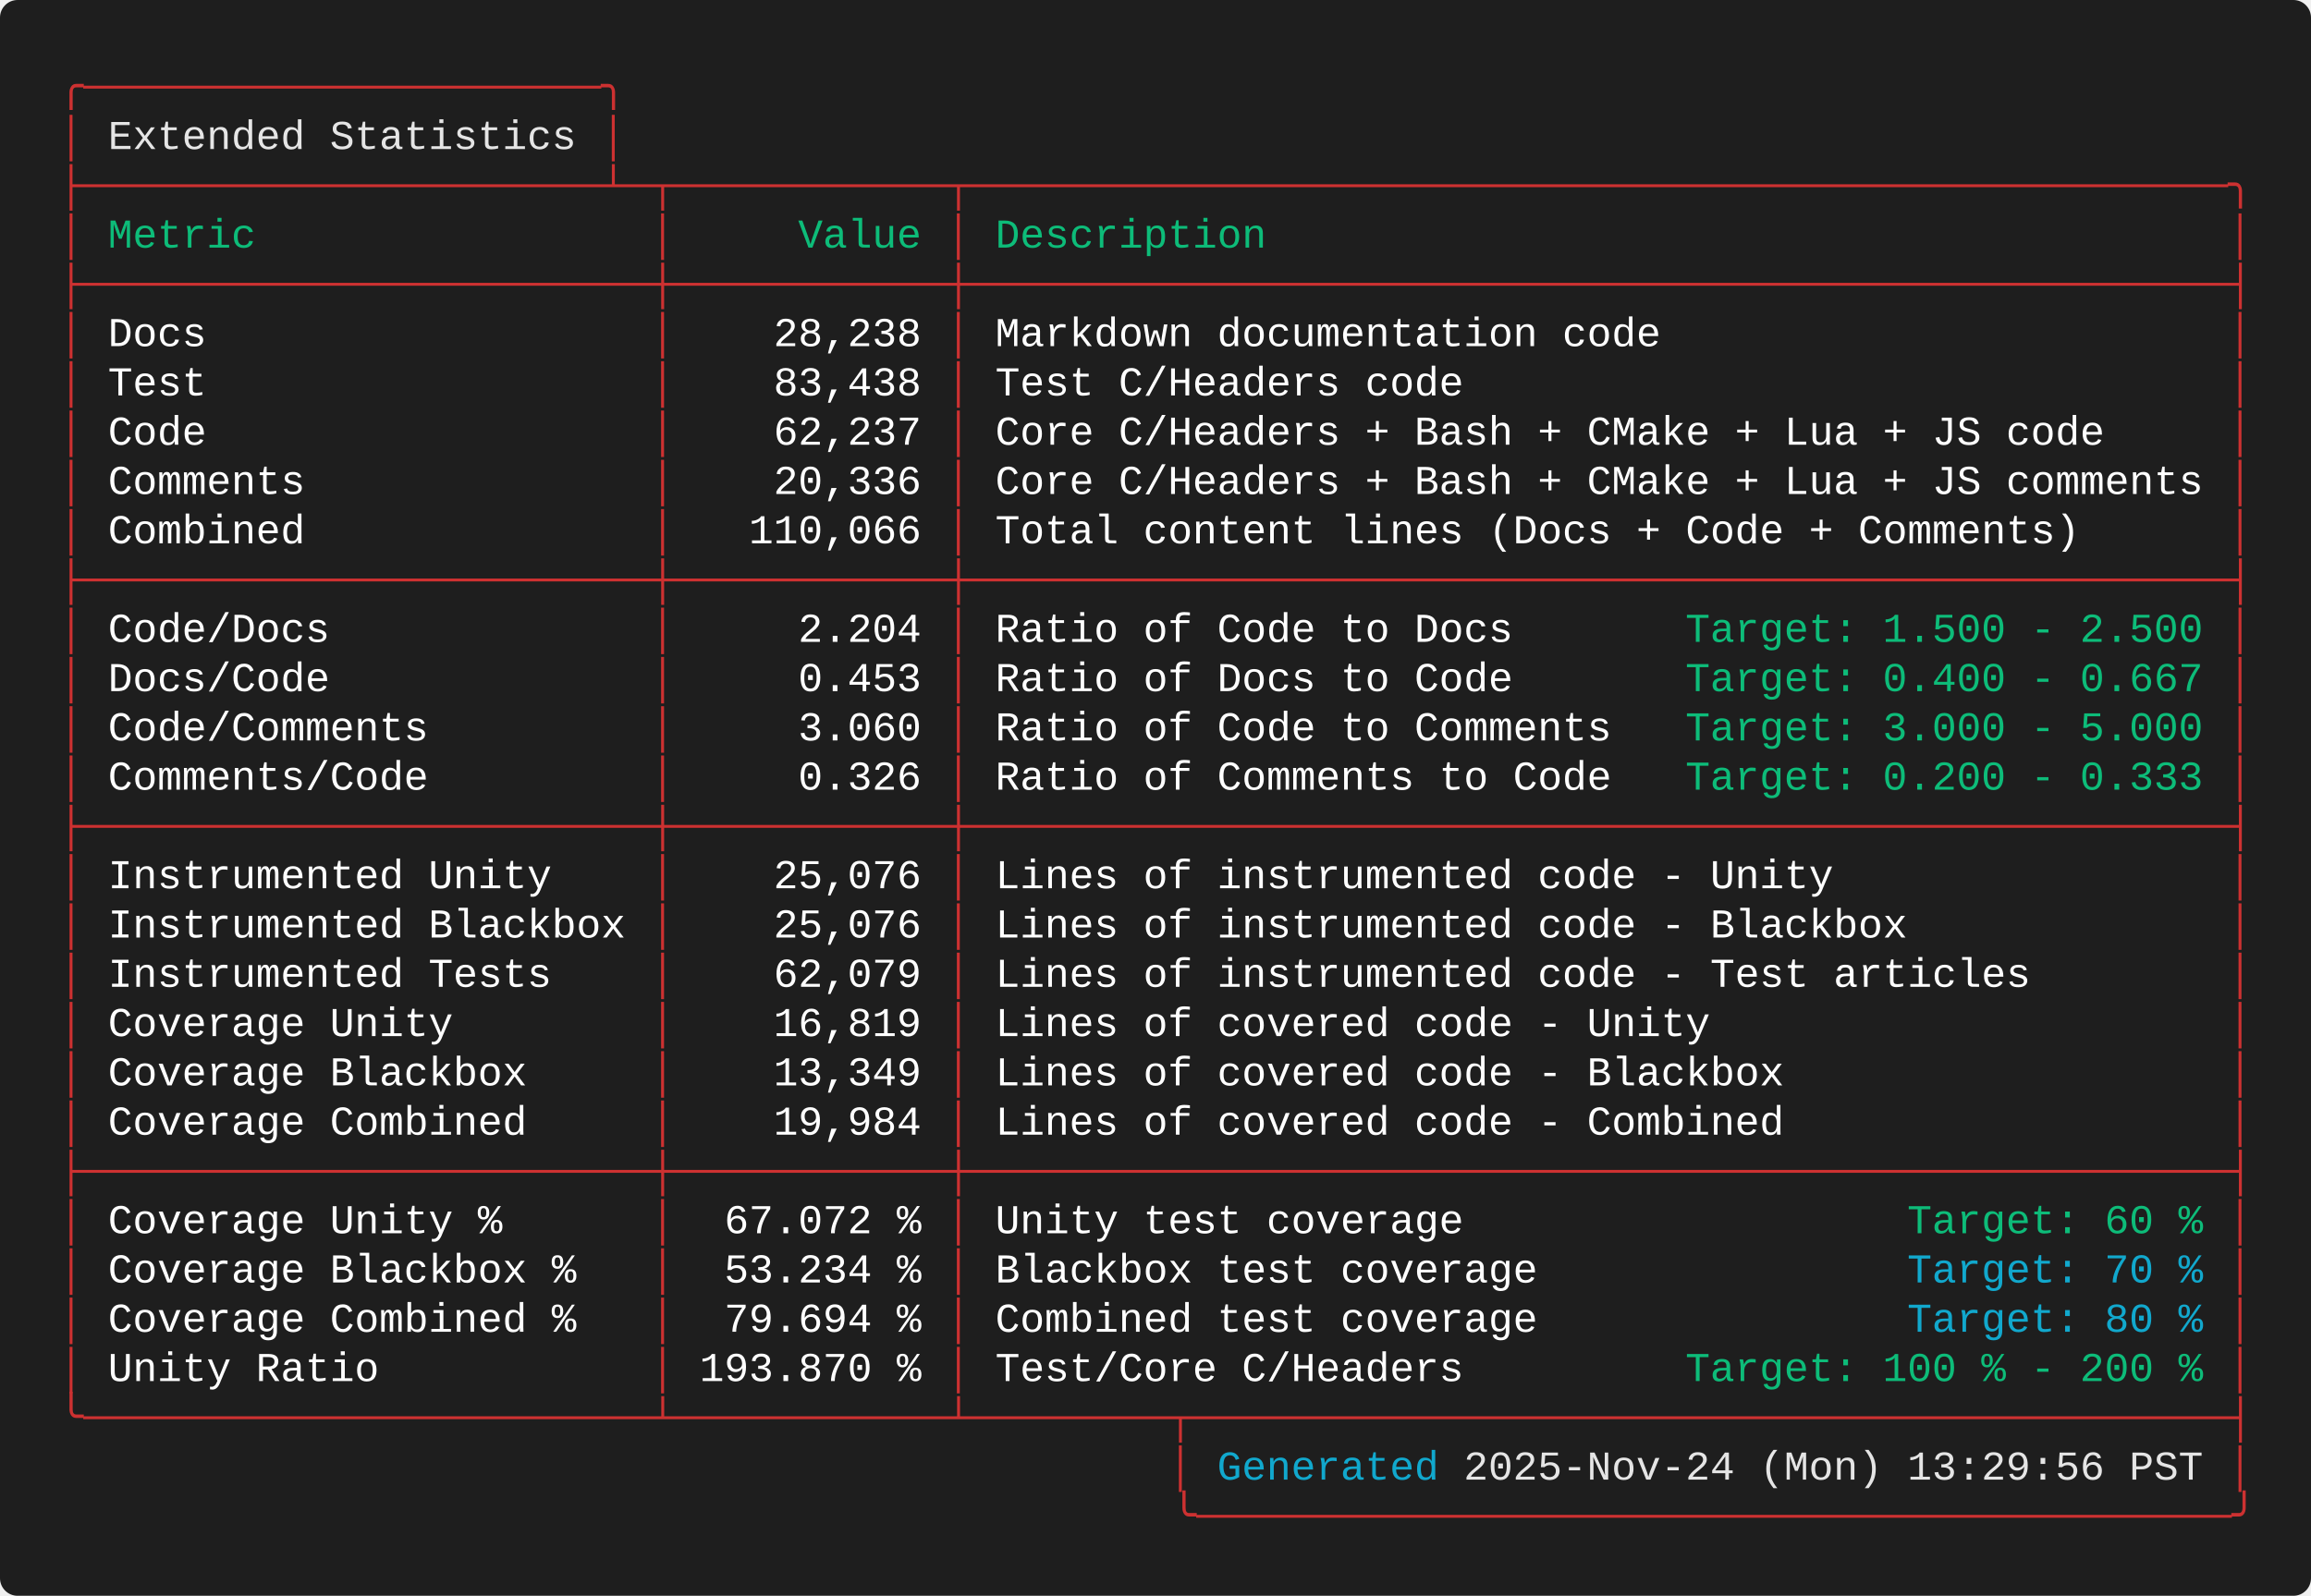
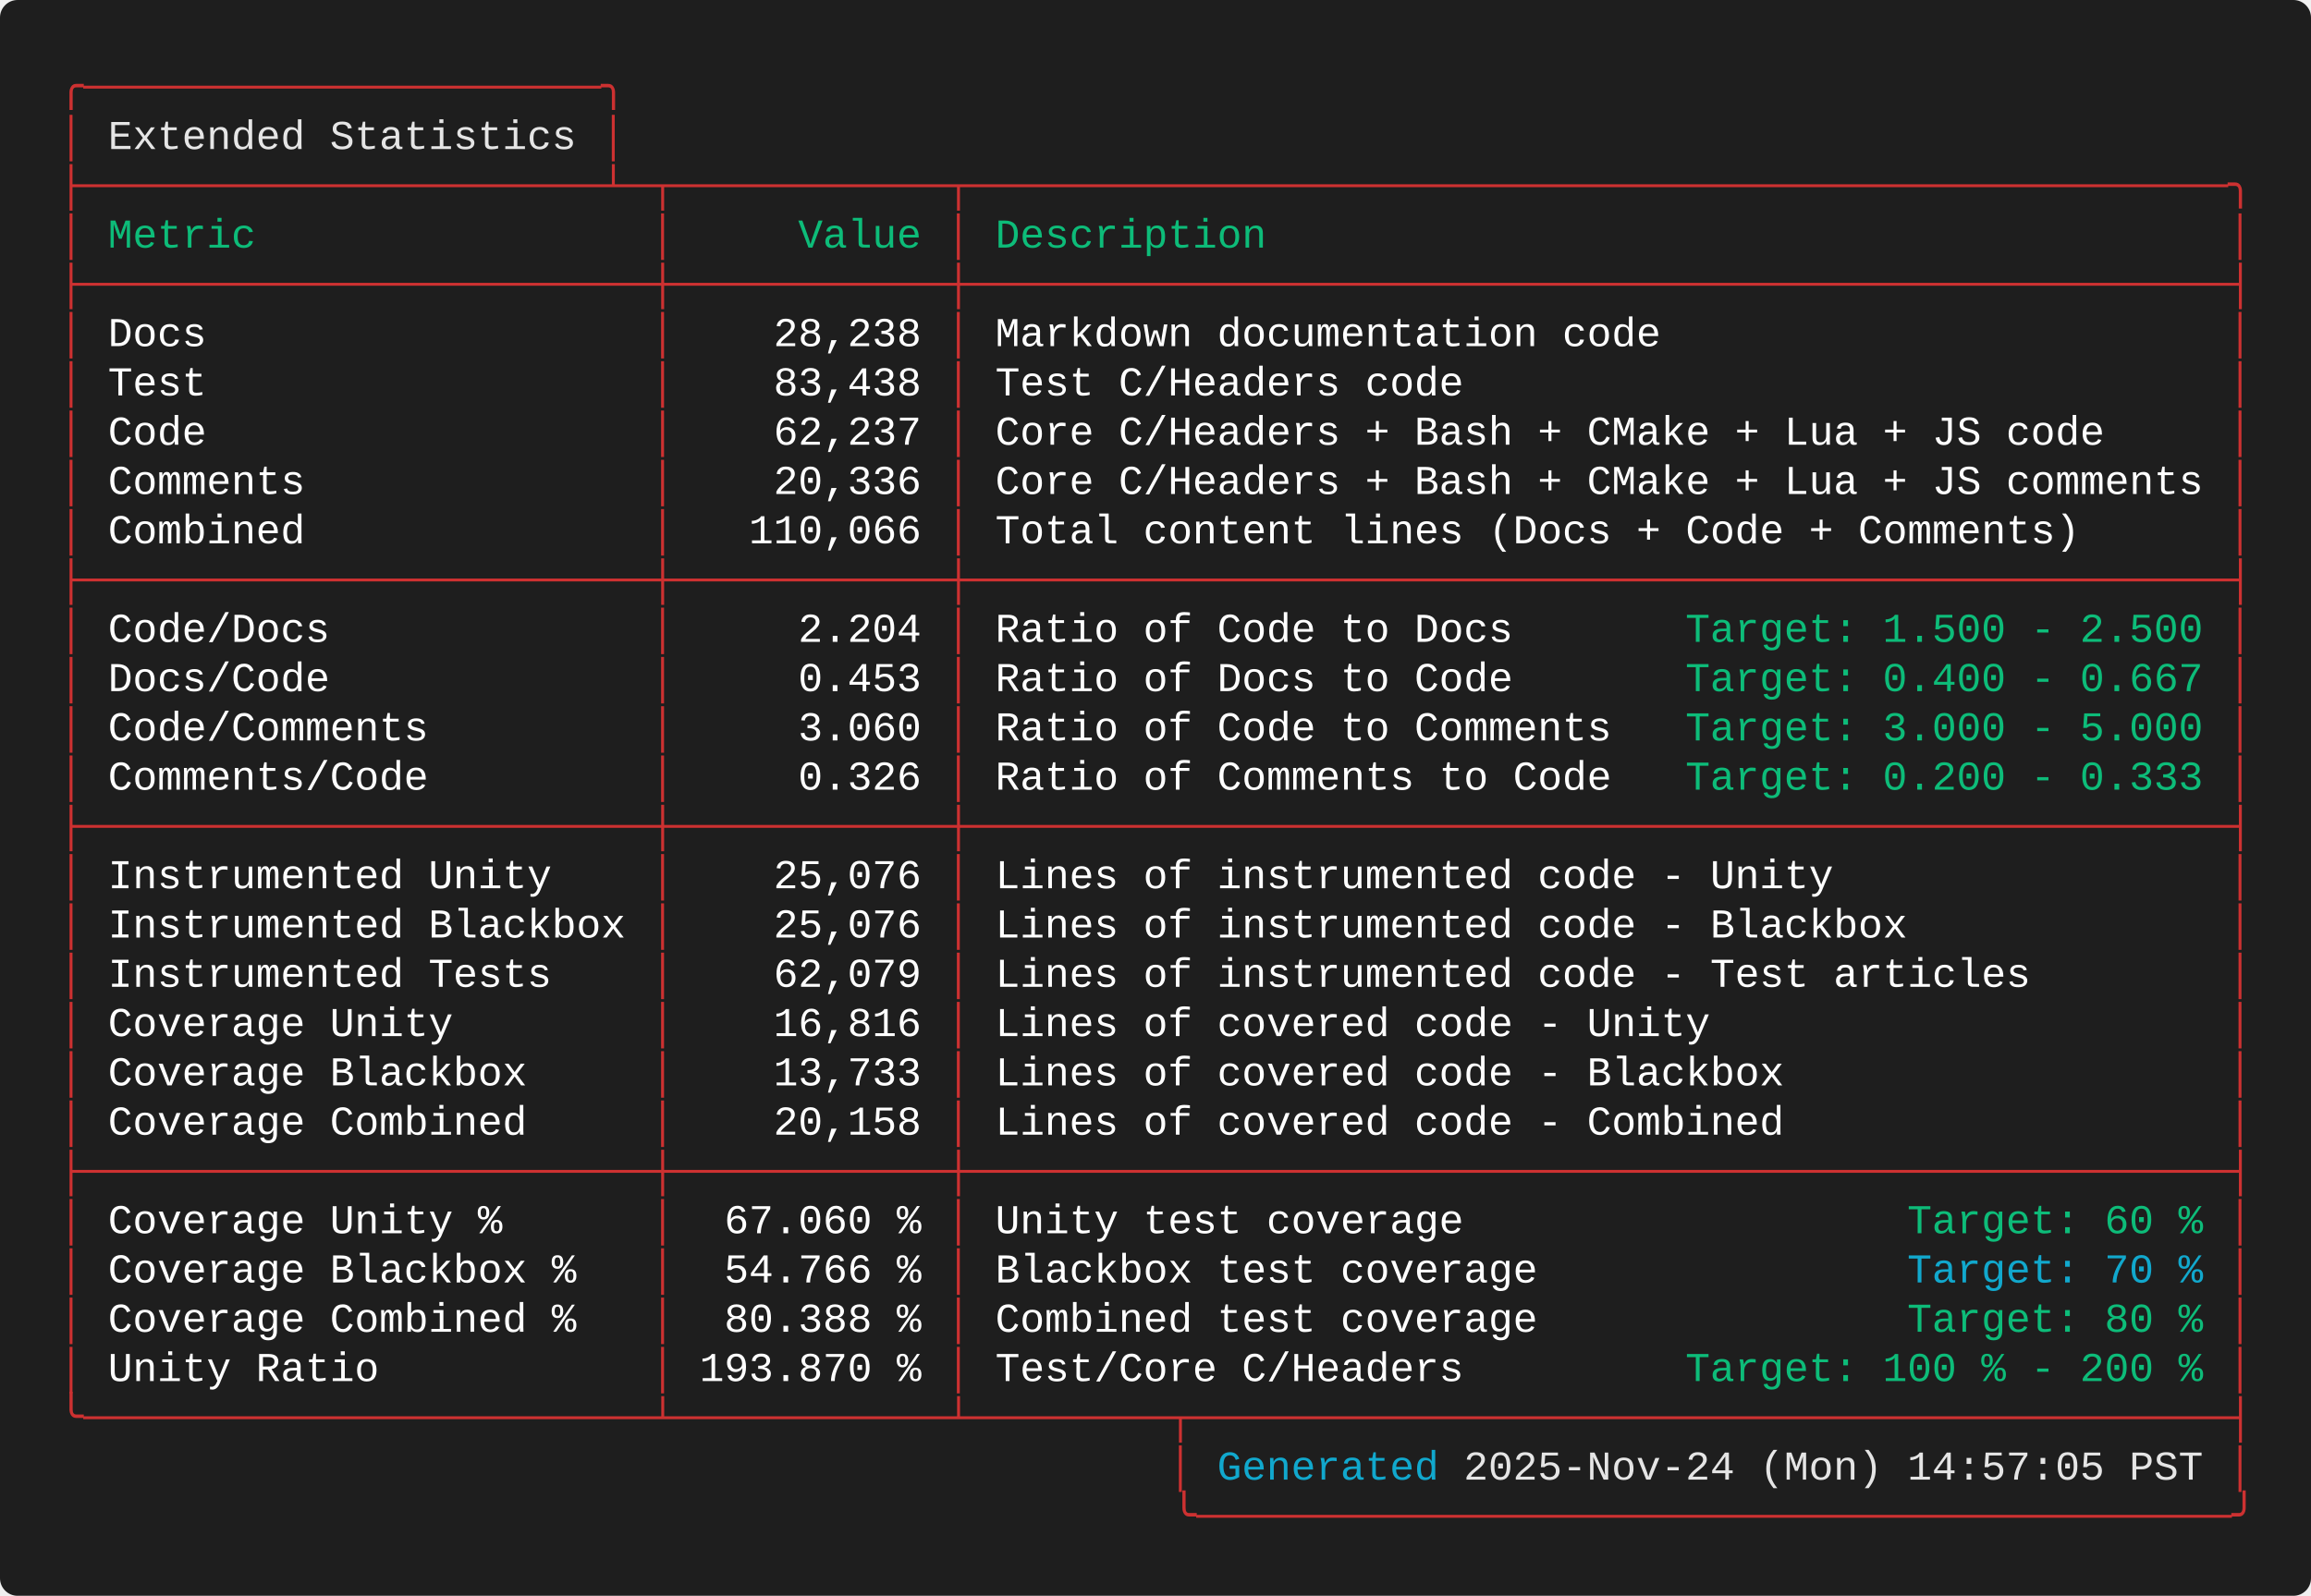
<svg xmlns="http://www.w3.org/2000/svg" width="787.60" height="544.00" viewBox="0 0 787.60 544.00">
  <defs>
    <style type="text/css">.terminal-text { font-family: 'Consolas', 'Consolas', 'Monaco', 'Courier New', monospace; }</style>
  </defs>
  <rect width="100%" height="100%" fill="#1e1e1e" rx="6" />
  <text x="20.00" y="34.00" font-size="14" class="terminal-text" xml:space="preserve" textLength="193.20" lengthAdjust="spacingAndGlyphs" fill="#cd3131">╭─────────────────────╮</text>
  <text x="20.00" y="50.80" font-size="14" class="terminal-text" xml:space="preserve" textLength="16.80" lengthAdjust="spacingAndGlyphs" fill="#cd3131">│ </text>
  <text x="36.80" y="50.80" font-size="14" class="terminal-text" xml:space="preserve" textLength="159.60" lengthAdjust="spacingAndGlyphs" fill="#e5e5e5">Extended Statistics</text>
  <text x="196.40" y="50.80" font-size="14" class="terminal-text" xml:space="preserve" textLength="8.40" lengthAdjust="spacingAndGlyphs" fill="#ffffff"> </text>
  <text x="204.80" y="50.80" font-size="14" class="terminal-text" xml:space="preserve" textLength="8.40" lengthAdjust="spacingAndGlyphs" fill="#cd3131">│</text>
  <text x="20.00" y="67.60" font-size="14" class="terminal-text" xml:space="preserve" textLength="747.60" lengthAdjust="spacingAndGlyphs" fill="#cd3131">├─────────────────────┴─┬───────────┬───────────────────────────────────────────────────╮</text>
  <text x="20.00" y="84.40" font-size="14" class="terminal-text" xml:space="preserve" textLength="8.40" lengthAdjust="spacingAndGlyphs" fill="#cd3131">│</text>
  <text x="28.40" y="84.40" font-size="14" class="terminal-text" xml:space="preserve" textLength="193.20" lengthAdjust="spacingAndGlyphs" fill="#0dbc79"> Metric                </text>
  <text x="221.60" y="84.40" font-size="14" class="terminal-text" xml:space="preserve" textLength="8.40" lengthAdjust="spacingAndGlyphs" fill="#cd3131">│</text>
  <text x="230.00" y="84.40" font-size="14" class="terminal-text" xml:space="preserve" textLength="92.40" lengthAdjust="spacingAndGlyphs" fill="#0dbc79">     Value </text>
  <text x="322.40" y="84.40" font-size="14" class="terminal-text" xml:space="preserve" textLength="8.40" lengthAdjust="spacingAndGlyphs" fill="#cd3131">│</text>
  <text x="330.80" y="84.40" font-size="14" class="terminal-text" xml:space="preserve" textLength="428.40" lengthAdjust="spacingAndGlyphs" fill="#0dbc79"> Description                                       </text>
  <text x="759.20" y="84.40" font-size="14" class="terminal-text" xml:space="preserve" textLength="8.40" lengthAdjust="spacingAndGlyphs" fill="#cd3131">│</text>
  <text x="20.00" y="101.20" font-size="14" class="terminal-text" xml:space="preserve" textLength="747.60" lengthAdjust="spacingAndGlyphs" fill="#cd3131">├───────────────────────┼───────────┼───────────────────────────────────────────────────┤</text>
  <text x="20.00" y="118.00" font-size="14" class="terminal-text" xml:space="preserve" textLength="8.40" lengthAdjust="spacingAndGlyphs" fill="#cd3131">│</text>
  <text x="28.40" y="118.00" font-size="14" class="terminal-text" xml:space="preserve" textLength="193.20" lengthAdjust="spacingAndGlyphs" fill="#ffffff"> Docs                  </text>
  <text x="221.60" y="118.00" font-size="14" class="terminal-text" xml:space="preserve" textLength="8.40" lengthAdjust="spacingAndGlyphs" fill="#cd3131">│</text>
  <text x="230.00" y="118.00" font-size="14" class="terminal-text" xml:space="preserve" textLength="92.40" lengthAdjust="spacingAndGlyphs" fill="#ffffff">    28,238 </text>
  <text x="322.40" y="118.00" font-size="14" class="terminal-text" xml:space="preserve" textLength="8.40" lengthAdjust="spacingAndGlyphs" fill="#cd3131">│</text>
  <text x="330.80" y="118.00" font-size="14" class="terminal-text" xml:space="preserve" textLength="428.40" lengthAdjust="spacingAndGlyphs" fill="#ffffff"> Markdown documentation code                       </text>
  <text x="759.20" y="118.00" font-size="14" class="terminal-text" xml:space="preserve" textLength="8.40" lengthAdjust="spacingAndGlyphs" fill="#cd3131">│</text>
  <text x="20.00" y="134.80" font-size="14" class="terminal-text" xml:space="preserve" textLength="8.40" lengthAdjust="spacingAndGlyphs" fill="#cd3131">│</text>
  <text x="28.40" y="134.80" font-size="14" class="terminal-text" xml:space="preserve" textLength="193.20" lengthAdjust="spacingAndGlyphs" fill="#ffffff"> Test                  </text>
  <text x="221.60" y="134.80" font-size="14" class="terminal-text" xml:space="preserve" textLength="8.40" lengthAdjust="spacingAndGlyphs" fill="#cd3131">│</text>
  <text x="230.00" y="134.80" font-size="14" class="terminal-text" xml:space="preserve" textLength="92.40" lengthAdjust="spacingAndGlyphs" fill="#ffffff">    83,438 </text>
  <text x="322.40" y="134.80" font-size="14" class="terminal-text" xml:space="preserve" textLength="8.40" lengthAdjust="spacingAndGlyphs" fill="#cd3131">│</text>
  <text x="330.80" y="134.80" font-size="14" class="terminal-text" xml:space="preserve" textLength="428.40" lengthAdjust="spacingAndGlyphs" fill="#ffffff"> Test C/Headers code                               </text>
  <text x="759.20" y="134.80" font-size="14" class="terminal-text" xml:space="preserve" textLength="8.40" lengthAdjust="spacingAndGlyphs" fill="#cd3131">│</text>
  <text x="20.00" y="151.60" font-size="14" class="terminal-text" xml:space="preserve" textLength="8.40" lengthAdjust="spacingAndGlyphs" fill="#cd3131">│</text>
  <text x="28.40" y="151.60" font-size="14" class="terminal-text" xml:space="preserve" textLength="193.20" lengthAdjust="spacingAndGlyphs" fill="#ffffff"> Code                  </text>
  <text x="221.60" y="151.60" font-size="14" class="terminal-text" xml:space="preserve" textLength="8.40" lengthAdjust="spacingAndGlyphs" fill="#cd3131">│</text>
  <text x="230.00" y="151.60" font-size="14" class="terminal-text" xml:space="preserve" textLength="92.40" lengthAdjust="spacingAndGlyphs" fill="#ffffff">    62,237 </text>
  <text x="322.40" y="151.60" font-size="14" class="terminal-text" xml:space="preserve" textLength="8.40" lengthAdjust="spacingAndGlyphs" fill="#cd3131">│</text>
  <text x="330.80" y="151.60" font-size="14" class="terminal-text" xml:space="preserve" textLength="428.40" lengthAdjust="spacingAndGlyphs" fill="#ffffff"> Core C/Headers + Bash + CMake + Lua + JS code     </text>
  <text x="759.20" y="151.60" font-size="14" class="terminal-text" xml:space="preserve" textLength="8.40" lengthAdjust="spacingAndGlyphs" fill="#cd3131">│</text>
  <text x="20.00" y="168.40" font-size="14" class="terminal-text" xml:space="preserve" textLength="8.40" lengthAdjust="spacingAndGlyphs" fill="#cd3131">│</text>
  <text x="28.40" y="168.40" font-size="14" class="terminal-text" xml:space="preserve" textLength="193.20" lengthAdjust="spacingAndGlyphs" fill="#ffffff"> Comments              </text>
  <text x="221.60" y="168.40" font-size="14" class="terminal-text" xml:space="preserve" textLength="8.40" lengthAdjust="spacingAndGlyphs" fill="#cd3131">│</text>
  <text x="230.00" y="168.40" font-size="14" class="terminal-text" xml:space="preserve" textLength="92.40" lengthAdjust="spacingAndGlyphs" fill="#ffffff">    20,336 </text>
  <text x="322.40" y="168.40" font-size="14" class="terminal-text" xml:space="preserve" textLength="8.40" lengthAdjust="spacingAndGlyphs" fill="#cd3131">│</text>
  <text x="330.80" y="168.40" font-size="14" class="terminal-text" xml:space="preserve" textLength="428.40" lengthAdjust="spacingAndGlyphs" fill="#ffffff"> Core C/Headers + Bash + CMake + Lua + JS comments </text>
  <text x="759.20" y="168.40" font-size="14" class="terminal-text" xml:space="preserve" textLength="8.40" lengthAdjust="spacingAndGlyphs" fill="#cd3131">│</text>
  <text x="20.00" y="185.20" font-size="14" class="terminal-text" xml:space="preserve" textLength="8.40" lengthAdjust="spacingAndGlyphs" fill="#cd3131">│</text>
  <text x="28.40" y="185.20" font-size="14" class="terminal-text" xml:space="preserve" textLength="193.20" lengthAdjust="spacingAndGlyphs" fill="#ffffff"> Combined              </text>
  <text x="221.60" y="185.20" font-size="14" class="terminal-text" xml:space="preserve" textLength="8.40" lengthAdjust="spacingAndGlyphs" fill="#cd3131">│</text>
  <text x="230.00" y="185.20" font-size="14" class="terminal-text" xml:space="preserve" textLength="92.40" lengthAdjust="spacingAndGlyphs" fill="#ffffff">   110,066 </text>
  <text x="322.40" y="185.20" font-size="14" class="terminal-text" xml:space="preserve" textLength="8.40" lengthAdjust="spacingAndGlyphs" fill="#cd3131">│</text>
  <text x="330.80" y="185.20" font-size="14" class="terminal-text" xml:space="preserve" textLength="428.40" lengthAdjust="spacingAndGlyphs" fill="#ffffff"> Total content lines (Docs + Code + Comments)      </text>
  <text x="759.20" y="185.20" font-size="14" class="terminal-text" xml:space="preserve" textLength="8.40" lengthAdjust="spacingAndGlyphs" fill="#cd3131">│</text>
  <text x="20.00" y="202.00" font-size="14" class="terminal-text" xml:space="preserve" textLength="747.60" lengthAdjust="spacingAndGlyphs" fill="#cd3131">├───────────────────────┼───────────┼───────────────────────────────────────────────────┤</text>
  <text x="20.00" y="218.80" font-size="14" class="terminal-text" xml:space="preserve" textLength="8.40" lengthAdjust="spacingAndGlyphs" fill="#cd3131">│</text>
  <text x="28.40" y="218.80" font-size="14" class="terminal-text" xml:space="preserve" textLength="193.20" lengthAdjust="spacingAndGlyphs" fill="#ffffff"> Code/Docs             </text>
  <text x="221.60" y="218.80" font-size="14" class="terminal-text" xml:space="preserve" textLength="8.40" lengthAdjust="spacingAndGlyphs" fill="#cd3131">│</text>
  <text x="230.00" y="218.80" font-size="14" class="terminal-text" xml:space="preserve" textLength="92.40" lengthAdjust="spacingAndGlyphs" fill="#ffffff">     2.204 </text>
  <text x="322.40" y="218.80" font-size="14" class="terminal-text" xml:space="preserve" textLength="8.40" lengthAdjust="spacingAndGlyphs" fill="#cd3131">│</text>
  <text x="330.80" y="218.80" font-size="14" class="terminal-text" xml:space="preserve" textLength="243.60" lengthAdjust="spacingAndGlyphs" fill="#ffffff"> Ratio of Code to Docs       </text>
  <text x="574.40" y="218.80" font-size="14" class="terminal-text" xml:space="preserve" textLength="176.40" lengthAdjust="spacingAndGlyphs" fill="#0dbc79">Target: 1.500 - 2.500</text>
  <text x="750.80" y="218.80" font-size="14" class="terminal-text" xml:space="preserve" textLength="8.40" lengthAdjust="spacingAndGlyphs" fill="#ffffff"> </text>
  <text x="759.20" y="218.80" font-size="14" class="terminal-text" xml:space="preserve" textLength="8.40" lengthAdjust="spacingAndGlyphs" fill="#cd3131">│</text>
  <text x="20.00" y="235.60" font-size="14" class="terminal-text" xml:space="preserve" textLength="8.40" lengthAdjust="spacingAndGlyphs" fill="#cd3131">│</text>
  <text x="28.40" y="235.60" font-size="14" class="terminal-text" xml:space="preserve" textLength="193.20" lengthAdjust="spacingAndGlyphs" fill="#ffffff"> Docs/Code             </text>
  <text x="221.60" y="235.60" font-size="14" class="terminal-text" xml:space="preserve" textLength="8.40" lengthAdjust="spacingAndGlyphs" fill="#cd3131">│</text>
  <text x="230.00" y="235.60" font-size="14" class="terminal-text" xml:space="preserve" textLength="92.40" lengthAdjust="spacingAndGlyphs" fill="#ffffff">     0.453 </text>
  <text x="322.40" y="235.60" font-size="14" class="terminal-text" xml:space="preserve" textLength="8.40" lengthAdjust="spacingAndGlyphs" fill="#cd3131">│</text>
  <text x="330.80" y="235.60" font-size="14" class="terminal-text" xml:space="preserve" textLength="243.60" lengthAdjust="spacingAndGlyphs" fill="#ffffff"> Ratio of Docs to Code       </text>
  <text x="574.40" y="235.60" font-size="14" class="terminal-text" xml:space="preserve" textLength="176.40" lengthAdjust="spacingAndGlyphs" fill="#0dbc79">Target: 0.400 - 0.667</text>
  <text x="750.80" y="235.60" font-size="14" class="terminal-text" xml:space="preserve" textLength="8.40" lengthAdjust="spacingAndGlyphs" fill="#ffffff"> </text>
  <text x="759.20" y="235.60" font-size="14" class="terminal-text" xml:space="preserve" textLength="8.40" lengthAdjust="spacingAndGlyphs" fill="#cd3131">│</text>
  <text x="20.00" y="252.40" font-size="14" class="terminal-text" xml:space="preserve" textLength="8.40" lengthAdjust="spacingAndGlyphs" fill="#cd3131">│</text>
  <text x="28.40" y="252.40" font-size="14" class="terminal-text" xml:space="preserve" textLength="193.20" lengthAdjust="spacingAndGlyphs" fill="#ffffff"> Code/Comments         </text>
  <text x="221.60" y="252.40" font-size="14" class="terminal-text" xml:space="preserve" textLength="8.40" lengthAdjust="spacingAndGlyphs" fill="#cd3131">│</text>
  <text x="230.00" y="252.40" font-size="14" class="terminal-text" xml:space="preserve" textLength="92.40" lengthAdjust="spacingAndGlyphs" fill="#ffffff">     3.060 </text>
  <text x="322.40" y="252.40" font-size="14" class="terminal-text" xml:space="preserve" textLength="8.40" lengthAdjust="spacingAndGlyphs" fill="#cd3131">│</text>
  <text x="330.80" y="252.40" font-size="14" class="terminal-text" xml:space="preserve" textLength="243.60" lengthAdjust="spacingAndGlyphs" fill="#ffffff"> Ratio of Code to Comments   </text>
  <text x="574.40" y="252.40" font-size="14" class="terminal-text" xml:space="preserve" textLength="176.40" lengthAdjust="spacingAndGlyphs" fill="#0dbc79">Target: 3.000 - 5.000</text>
  <text x="750.80" y="252.40" font-size="14" class="terminal-text" xml:space="preserve" textLength="8.40" lengthAdjust="spacingAndGlyphs" fill="#ffffff"> </text>
  <text x="759.20" y="252.40" font-size="14" class="terminal-text" xml:space="preserve" textLength="8.40" lengthAdjust="spacingAndGlyphs" fill="#cd3131">│</text>
  <text x="20.00" y="269.20" font-size="14" class="terminal-text" xml:space="preserve" textLength="8.40" lengthAdjust="spacingAndGlyphs" fill="#cd3131">│</text>
  <text x="28.40" y="269.20" font-size="14" class="terminal-text" xml:space="preserve" textLength="193.20" lengthAdjust="spacingAndGlyphs" fill="#ffffff"> Comments/Code         </text>
  <text x="221.60" y="269.20" font-size="14" class="terminal-text" xml:space="preserve" textLength="8.40" lengthAdjust="spacingAndGlyphs" fill="#cd3131">│</text>
  <text x="230.00" y="269.20" font-size="14" class="terminal-text" xml:space="preserve" textLength="92.40" lengthAdjust="spacingAndGlyphs" fill="#ffffff">     0.326 </text>
  <text x="322.40" y="269.20" font-size="14" class="terminal-text" xml:space="preserve" textLength="8.40" lengthAdjust="spacingAndGlyphs" fill="#cd3131">│</text>
  <text x="330.80" y="269.20" font-size="14" class="terminal-text" xml:space="preserve" textLength="243.60" lengthAdjust="spacingAndGlyphs" fill="#ffffff"> Ratio of Comments to Code   </text>
  <text x="574.40" y="269.20" font-size="14" class="terminal-text" xml:space="preserve" textLength="176.40" lengthAdjust="spacingAndGlyphs" fill="#0dbc79">Target: 0.200 - 0.333</text>
  <text x="750.80" y="269.20" font-size="14" class="terminal-text" xml:space="preserve" textLength="8.40" lengthAdjust="spacingAndGlyphs" fill="#ffffff"> </text>
  <text x="759.20" y="269.20" font-size="14" class="terminal-text" xml:space="preserve" textLength="8.40" lengthAdjust="spacingAndGlyphs" fill="#cd3131">│</text>
  <text x="20.00" y="286.00" font-size="14" class="terminal-text" xml:space="preserve" textLength="747.60" lengthAdjust="spacingAndGlyphs" fill="#cd3131">├───────────────────────┼───────────┼───────────────────────────────────────────────────┤</text>
  <text x="20.00" y="302.80" font-size="14" class="terminal-text" xml:space="preserve" textLength="8.40" lengthAdjust="spacingAndGlyphs" fill="#cd3131">│</text>
  <text x="28.40" y="302.80" font-size="14" class="terminal-text" xml:space="preserve" textLength="193.20" lengthAdjust="spacingAndGlyphs" fill="#ffffff"> Instrumented Unity    </text>
  <text x="221.60" y="302.80" font-size="14" class="terminal-text" xml:space="preserve" textLength="8.40" lengthAdjust="spacingAndGlyphs" fill="#cd3131">│</text>
  <text x="230.00" y="302.80" font-size="14" class="terminal-text" xml:space="preserve" textLength="92.40" lengthAdjust="spacingAndGlyphs" fill="#ffffff">    25,076 </text>
  <text x="322.40" y="302.80" font-size="14" class="terminal-text" xml:space="preserve" textLength="8.40" lengthAdjust="spacingAndGlyphs" fill="#cd3131">│</text>
  <text x="330.80" y="302.80" font-size="14" class="terminal-text" xml:space="preserve" textLength="428.40" lengthAdjust="spacingAndGlyphs" fill="#ffffff"> Lines of instrumented code - Unity                </text>
  <text x="759.20" y="302.80" font-size="14" class="terminal-text" xml:space="preserve" textLength="8.40" lengthAdjust="spacingAndGlyphs" fill="#cd3131">│</text>
  <text x="20.00" y="319.60" font-size="14" class="terminal-text" xml:space="preserve" textLength="8.40" lengthAdjust="spacingAndGlyphs" fill="#cd3131">│</text>
  <text x="28.40" y="319.60" font-size="14" class="terminal-text" xml:space="preserve" textLength="193.20" lengthAdjust="spacingAndGlyphs" fill="#ffffff"> Instrumented Blackbox </text>
  <text x="221.60" y="319.60" font-size="14" class="terminal-text" xml:space="preserve" textLength="8.40" lengthAdjust="spacingAndGlyphs" fill="#cd3131">│</text>
  <text x="230.00" y="319.60" font-size="14" class="terminal-text" xml:space="preserve" textLength="92.40" lengthAdjust="spacingAndGlyphs" fill="#ffffff">    25,076 </text>
  <text x="322.40" y="319.60" font-size="14" class="terminal-text" xml:space="preserve" textLength="8.40" lengthAdjust="spacingAndGlyphs" fill="#cd3131">│</text>
  <text x="330.80" y="319.60" font-size="14" class="terminal-text" xml:space="preserve" textLength="428.40" lengthAdjust="spacingAndGlyphs" fill="#ffffff"> Lines of instrumented code - Blackbox             </text>
  <text x="759.20" y="319.60" font-size="14" class="terminal-text" xml:space="preserve" textLength="8.40" lengthAdjust="spacingAndGlyphs" fill="#cd3131">│</text>
  <text x="20.00" y="336.40" font-size="14" class="terminal-text" xml:space="preserve" textLength="8.40" lengthAdjust="spacingAndGlyphs" fill="#cd3131">│</text>
  <text x="28.40" y="336.40" font-size="14" class="terminal-text" xml:space="preserve" textLength="193.20" lengthAdjust="spacingAndGlyphs" fill="#ffffff"> Instrumented Tests    </text>
  <text x="221.60" y="336.40" font-size="14" class="terminal-text" xml:space="preserve" textLength="8.40" lengthAdjust="spacingAndGlyphs" fill="#cd3131">│</text>
  <text x="230.00" y="336.40" font-size="14" class="terminal-text" xml:space="preserve" textLength="92.40" lengthAdjust="spacingAndGlyphs" fill="#ffffff">    62,079 </text>
  <text x="322.40" y="336.40" font-size="14" class="terminal-text" xml:space="preserve" textLength="8.40" lengthAdjust="spacingAndGlyphs" fill="#cd3131">│</text>
  <text x="330.80" y="336.40" font-size="14" class="terminal-text" xml:space="preserve" textLength="428.40" lengthAdjust="spacingAndGlyphs" fill="#ffffff"> Lines of instrumented code - Test articles        </text>
  <text x="759.20" y="336.40" font-size="14" class="terminal-text" xml:space="preserve" textLength="8.40" lengthAdjust="spacingAndGlyphs" fill="#cd3131">│</text>
  <text x="20.00" y="353.20" font-size="14" class="terminal-text" xml:space="preserve" textLength="8.40" lengthAdjust="spacingAndGlyphs" fill="#cd3131">│</text>
  <text x="28.40" y="353.20" font-size="14" class="terminal-text" xml:space="preserve" textLength="193.20" lengthAdjust="spacingAndGlyphs" fill="#ffffff"> Coverage Unity        </text>
  <text x="221.60" y="353.20" font-size="14" class="terminal-text" xml:space="preserve" textLength="8.40" lengthAdjust="spacingAndGlyphs" fill="#cd3131">│</text>
-   <text x="230.00" y="353.20" font-size="14" class="terminal-text" xml:space="preserve" textLength="92.40" lengthAdjust="spacingAndGlyphs" fill="#ffffff">    16,819 </text>
+   <text x="230.00" y="353.20" font-size="14" class="terminal-text" xml:space="preserve" textLength="92.40" lengthAdjust="spacingAndGlyphs" fill="#ffffff">    16,816 </text>
  <text x="322.40" y="353.20" font-size="14" class="terminal-text" xml:space="preserve" textLength="8.40" lengthAdjust="spacingAndGlyphs" fill="#cd3131">│</text>
  <text x="330.80" y="353.20" font-size="14" class="terminal-text" xml:space="preserve" textLength="428.40" lengthAdjust="spacingAndGlyphs" fill="#ffffff"> Lines of covered code - Unity                     </text>
  <text x="759.20" y="353.20" font-size="14" class="terminal-text" xml:space="preserve" textLength="8.40" lengthAdjust="spacingAndGlyphs" fill="#cd3131">│</text>
  <text x="20.00" y="370.00" font-size="14" class="terminal-text" xml:space="preserve" textLength="8.40" lengthAdjust="spacingAndGlyphs" fill="#cd3131">│</text>
  <text x="28.40" y="370.00" font-size="14" class="terminal-text" xml:space="preserve" textLength="193.20" lengthAdjust="spacingAndGlyphs" fill="#ffffff"> Coverage Blackbox     </text>
  <text x="221.60" y="370.00" font-size="14" class="terminal-text" xml:space="preserve" textLength="8.40" lengthAdjust="spacingAndGlyphs" fill="#cd3131">│</text>
-   <text x="230.00" y="370.00" font-size="14" class="terminal-text" xml:space="preserve" textLength="92.40" lengthAdjust="spacingAndGlyphs" fill="#ffffff">    13,349 </text>
+   <text x="230.00" y="370.00" font-size="14" class="terminal-text" xml:space="preserve" textLength="92.40" lengthAdjust="spacingAndGlyphs" fill="#ffffff">    13,733 </text>
  <text x="322.40" y="370.00" font-size="14" class="terminal-text" xml:space="preserve" textLength="8.40" lengthAdjust="spacingAndGlyphs" fill="#cd3131">│</text>
  <text x="330.80" y="370.00" font-size="14" class="terminal-text" xml:space="preserve" textLength="428.40" lengthAdjust="spacingAndGlyphs" fill="#ffffff"> Lines of covered code - Blackbox                  </text>
  <text x="759.20" y="370.00" font-size="14" class="terminal-text" xml:space="preserve" textLength="8.40" lengthAdjust="spacingAndGlyphs" fill="#cd3131">│</text>
  <text x="20.00" y="386.80" font-size="14" class="terminal-text" xml:space="preserve" textLength="8.40" lengthAdjust="spacingAndGlyphs" fill="#cd3131">│</text>
  <text x="28.40" y="386.80" font-size="14" class="terminal-text" xml:space="preserve" textLength="193.20" lengthAdjust="spacingAndGlyphs" fill="#ffffff"> Coverage Combined     </text>
  <text x="221.60" y="386.80" font-size="14" class="terminal-text" xml:space="preserve" textLength="8.40" lengthAdjust="spacingAndGlyphs" fill="#cd3131">│</text>
-   <text x="230.00" y="386.80" font-size="14" class="terminal-text" xml:space="preserve" textLength="92.40" lengthAdjust="spacingAndGlyphs" fill="#ffffff">    19,984 </text>
+   <text x="230.00" y="386.80" font-size="14" class="terminal-text" xml:space="preserve" textLength="92.40" lengthAdjust="spacingAndGlyphs" fill="#ffffff">    20,158 </text>
  <text x="322.40" y="386.80" font-size="14" class="terminal-text" xml:space="preserve" textLength="8.40" lengthAdjust="spacingAndGlyphs" fill="#cd3131">│</text>
  <text x="330.80" y="386.80" font-size="14" class="terminal-text" xml:space="preserve" textLength="428.40" lengthAdjust="spacingAndGlyphs" fill="#ffffff"> Lines of covered code - Combined                  </text>
  <text x="759.20" y="386.80" font-size="14" class="terminal-text" xml:space="preserve" textLength="8.40" lengthAdjust="spacingAndGlyphs" fill="#cd3131">│</text>
  <text x="20.00" y="403.60" font-size="14" class="terminal-text" xml:space="preserve" textLength="747.60" lengthAdjust="spacingAndGlyphs" fill="#cd3131">├───────────────────────┼───────────┼───────────────────────────────────────────────────┤</text>
  <text x="20.00" y="420.40" font-size="14" class="terminal-text" xml:space="preserve" textLength="8.40" lengthAdjust="spacingAndGlyphs" fill="#cd3131">│</text>
  <text x="28.40" y="420.40" font-size="14" class="terminal-text" xml:space="preserve" textLength="193.20" lengthAdjust="spacingAndGlyphs" fill="#ffffff"> Coverage Unity %      </text>
  <text x="221.60" y="420.40" font-size="14" class="terminal-text" xml:space="preserve" textLength="8.40" lengthAdjust="spacingAndGlyphs" fill="#cd3131">│</text>
-   <text x="230.00" y="420.40" font-size="14" class="terminal-text" xml:space="preserve" textLength="92.40" lengthAdjust="spacingAndGlyphs" fill="#ffffff">  67.072 % </text>
+   <text x="230.00" y="420.40" font-size="14" class="terminal-text" xml:space="preserve" textLength="92.40" lengthAdjust="spacingAndGlyphs" fill="#ffffff">  67.060 % </text>
  <text x="322.40" y="420.40" font-size="14" class="terminal-text" xml:space="preserve" textLength="8.40" lengthAdjust="spacingAndGlyphs" fill="#cd3131">│</text>
  <text x="330.80" y="420.40" font-size="14" class="terminal-text" xml:space="preserve" textLength="319.20" lengthAdjust="spacingAndGlyphs" fill="#ffffff"> Unity test coverage                  </text>
  <text x="650.00" y="420.40" font-size="14" class="terminal-text" xml:space="preserve" textLength="100.80" lengthAdjust="spacingAndGlyphs" fill="#0dbc79">Target: 60 %</text>
  <text x="750.80" y="420.40" font-size="14" class="terminal-text" xml:space="preserve" textLength="8.40" lengthAdjust="spacingAndGlyphs" fill="#ffffff"> </text>
  <text x="759.20" y="420.40" font-size="14" class="terminal-text" xml:space="preserve" textLength="8.40" lengthAdjust="spacingAndGlyphs" fill="#cd3131">│</text>
  <text x="20.00" y="437.20" font-size="14" class="terminal-text" xml:space="preserve" textLength="8.40" lengthAdjust="spacingAndGlyphs" fill="#cd3131">│</text>
  <text x="28.40" y="437.20" font-size="14" class="terminal-text" xml:space="preserve" textLength="193.20" lengthAdjust="spacingAndGlyphs" fill="#ffffff"> Coverage Blackbox %   </text>
  <text x="221.60" y="437.20" font-size="14" class="terminal-text" xml:space="preserve" textLength="8.40" lengthAdjust="spacingAndGlyphs" fill="#cd3131">│</text>
-   <text x="230.00" y="437.20" font-size="14" class="terminal-text" xml:space="preserve" textLength="92.40" lengthAdjust="spacingAndGlyphs" fill="#ffffff">  53.234 % </text>
+   <text x="230.00" y="437.20" font-size="14" class="terminal-text" xml:space="preserve" textLength="92.40" lengthAdjust="spacingAndGlyphs" fill="#ffffff">  54.766 % </text>
  <text x="322.40" y="437.20" font-size="14" class="terminal-text" xml:space="preserve" textLength="8.40" lengthAdjust="spacingAndGlyphs" fill="#cd3131">│</text>
  <text x="330.80" y="437.20" font-size="14" class="terminal-text" xml:space="preserve" textLength="319.20" lengthAdjust="spacingAndGlyphs" fill="#ffffff"> Blackbox test coverage               </text>
  <text x="650.00" y="437.20" font-size="14" class="terminal-text" xml:space="preserve" textLength="100.80" lengthAdjust="spacingAndGlyphs" fill="#11a8cd">Target: 70 %</text>
  <text x="750.80" y="437.20" font-size="14" class="terminal-text" xml:space="preserve" textLength="8.40" lengthAdjust="spacingAndGlyphs" fill="#ffffff"> </text>
  <text x="759.20" y="437.20" font-size="14" class="terminal-text" xml:space="preserve" textLength="8.40" lengthAdjust="spacingAndGlyphs" fill="#cd3131">│</text>
  <text x="20.00" y="454.00" font-size="14" class="terminal-text" xml:space="preserve" textLength="8.40" lengthAdjust="spacingAndGlyphs" fill="#cd3131">│</text>
  <text x="28.40" y="454.00" font-size="14" class="terminal-text" xml:space="preserve" textLength="193.20" lengthAdjust="spacingAndGlyphs" fill="#ffffff"> Coverage Combined %   </text>
  <text x="221.60" y="454.00" font-size="14" class="terminal-text" xml:space="preserve" textLength="8.40" lengthAdjust="spacingAndGlyphs" fill="#cd3131">│</text>
-   <text x="230.00" y="454.00" font-size="14" class="terminal-text" xml:space="preserve" textLength="92.40" lengthAdjust="spacingAndGlyphs" fill="#ffffff">  79.694 % </text>
+   <text x="230.00" y="454.00" font-size="14" class="terminal-text" xml:space="preserve" textLength="92.40" lengthAdjust="spacingAndGlyphs" fill="#ffffff">  80.388 % </text>
  <text x="322.40" y="454.00" font-size="14" class="terminal-text" xml:space="preserve" textLength="8.40" lengthAdjust="spacingAndGlyphs" fill="#cd3131">│</text>
  <text x="330.80" y="454.00" font-size="14" class="terminal-text" xml:space="preserve" textLength="319.20" lengthAdjust="spacingAndGlyphs" fill="#ffffff"> Combined test coverage               </text>
-   <text x="650.00" y="454.00" font-size="14" class="terminal-text" xml:space="preserve" textLength="100.80" lengthAdjust="spacingAndGlyphs" fill="#11a8cd">Target: 80 %</text>
+   <text x="650.00" y="454.00" font-size="14" class="terminal-text" xml:space="preserve" textLength="100.80" lengthAdjust="spacingAndGlyphs" fill="#0dbc79">Target: 80 %</text>
  <text x="750.80" y="454.00" font-size="14" class="terminal-text" xml:space="preserve" textLength="8.40" lengthAdjust="spacingAndGlyphs" fill="#ffffff"> </text>
  <text x="759.20" y="454.00" font-size="14" class="terminal-text" xml:space="preserve" textLength="8.40" lengthAdjust="spacingAndGlyphs" fill="#cd3131">│</text>
  <text x="20.00" y="470.80" font-size="14" class="terminal-text" xml:space="preserve" textLength="8.40" lengthAdjust="spacingAndGlyphs" fill="#cd3131">│</text>
  <text x="28.40" y="470.80" font-size="14" class="terminal-text" xml:space="preserve" textLength="193.20" lengthAdjust="spacingAndGlyphs" fill="#ffffff"> Unity Ratio           </text>
  <text x="221.60" y="470.80" font-size="14" class="terminal-text" xml:space="preserve" textLength="8.40" lengthAdjust="spacingAndGlyphs" fill="#cd3131">│</text>
  <text x="230.00" y="470.80" font-size="14" class="terminal-text" xml:space="preserve" textLength="92.40" lengthAdjust="spacingAndGlyphs" fill="#ffffff"> 193.870 % </text>
  <text x="322.40" y="470.80" font-size="14" class="terminal-text" xml:space="preserve" textLength="8.40" lengthAdjust="spacingAndGlyphs" fill="#cd3131">│</text>
  <text x="330.80" y="470.80" font-size="14" class="terminal-text" xml:space="preserve" textLength="243.60" lengthAdjust="spacingAndGlyphs" fill="#ffffff"> Test/Core C/Headers         </text>
  <text x="574.40" y="470.80" font-size="14" class="terminal-text" xml:space="preserve" textLength="176.40" lengthAdjust="spacingAndGlyphs" fill="#0dbc79">Target: 100 % - 200 %</text>
  <text x="750.80" y="470.80" font-size="14" class="terminal-text" xml:space="preserve" textLength="8.40" lengthAdjust="spacingAndGlyphs" fill="#ffffff"> </text>
  <text x="759.20" y="470.80" font-size="14" class="terminal-text" xml:space="preserve" textLength="8.40" lengthAdjust="spacingAndGlyphs" fill="#cd3131">│</text>
  <text x="20.00" y="487.60" font-size="14" class="terminal-text" xml:space="preserve" textLength="747.60" lengthAdjust="spacingAndGlyphs" fill="#cd3131">╰───────────────────────┴───────────┴────────┬──────────────────────────────────────────┤</text>
  <text x="20.00" y="504.40" font-size="14" class="terminal-text" xml:space="preserve" textLength="394.80" lengthAdjust="spacingAndGlyphs" fill="#cd3131">                                             │ </text>
  <text x="414.80" y="504.40" font-size="14" class="terminal-text" xml:space="preserve" textLength="75.60" lengthAdjust="spacingAndGlyphs" fill="#11a8cd">Generated</text>
-   <text x="490.40" y="504.40" font-size="14" class="terminal-text" xml:space="preserve" textLength="260.40" lengthAdjust="spacingAndGlyphs" fill="#e5e5e5"> 2025-Nov-24 (Mon) 13:29:56 PST</text>
+   <text x="490.40" y="504.40" font-size="14" class="terminal-text" xml:space="preserve" textLength="260.40" lengthAdjust="spacingAndGlyphs" fill="#e5e5e5"> 2025-Nov-24 (Mon) 14:57:05 PST</text>
  <text x="750.80" y="504.40" font-size="14" class="terminal-text" xml:space="preserve" textLength="8.40" lengthAdjust="spacingAndGlyphs" fill="#ffffff"> </text>
  <text x="759.20" y="504.40" font-size="14" class="terminal-text" xml:space="preserve" textLength="8.40" lengthAdjust="spacingAndGlyphs" fill="#cd3131">│</text>
  <text x="20.00" y="521.20" font-size="14" class="terminal-text" xml:space="preserve" textLength="747.60" lengthAdjust="spacingAndGlyphs" fill="#cd3131">                                             ╰──────────────────────────────────────────╯</text>
</svg>
